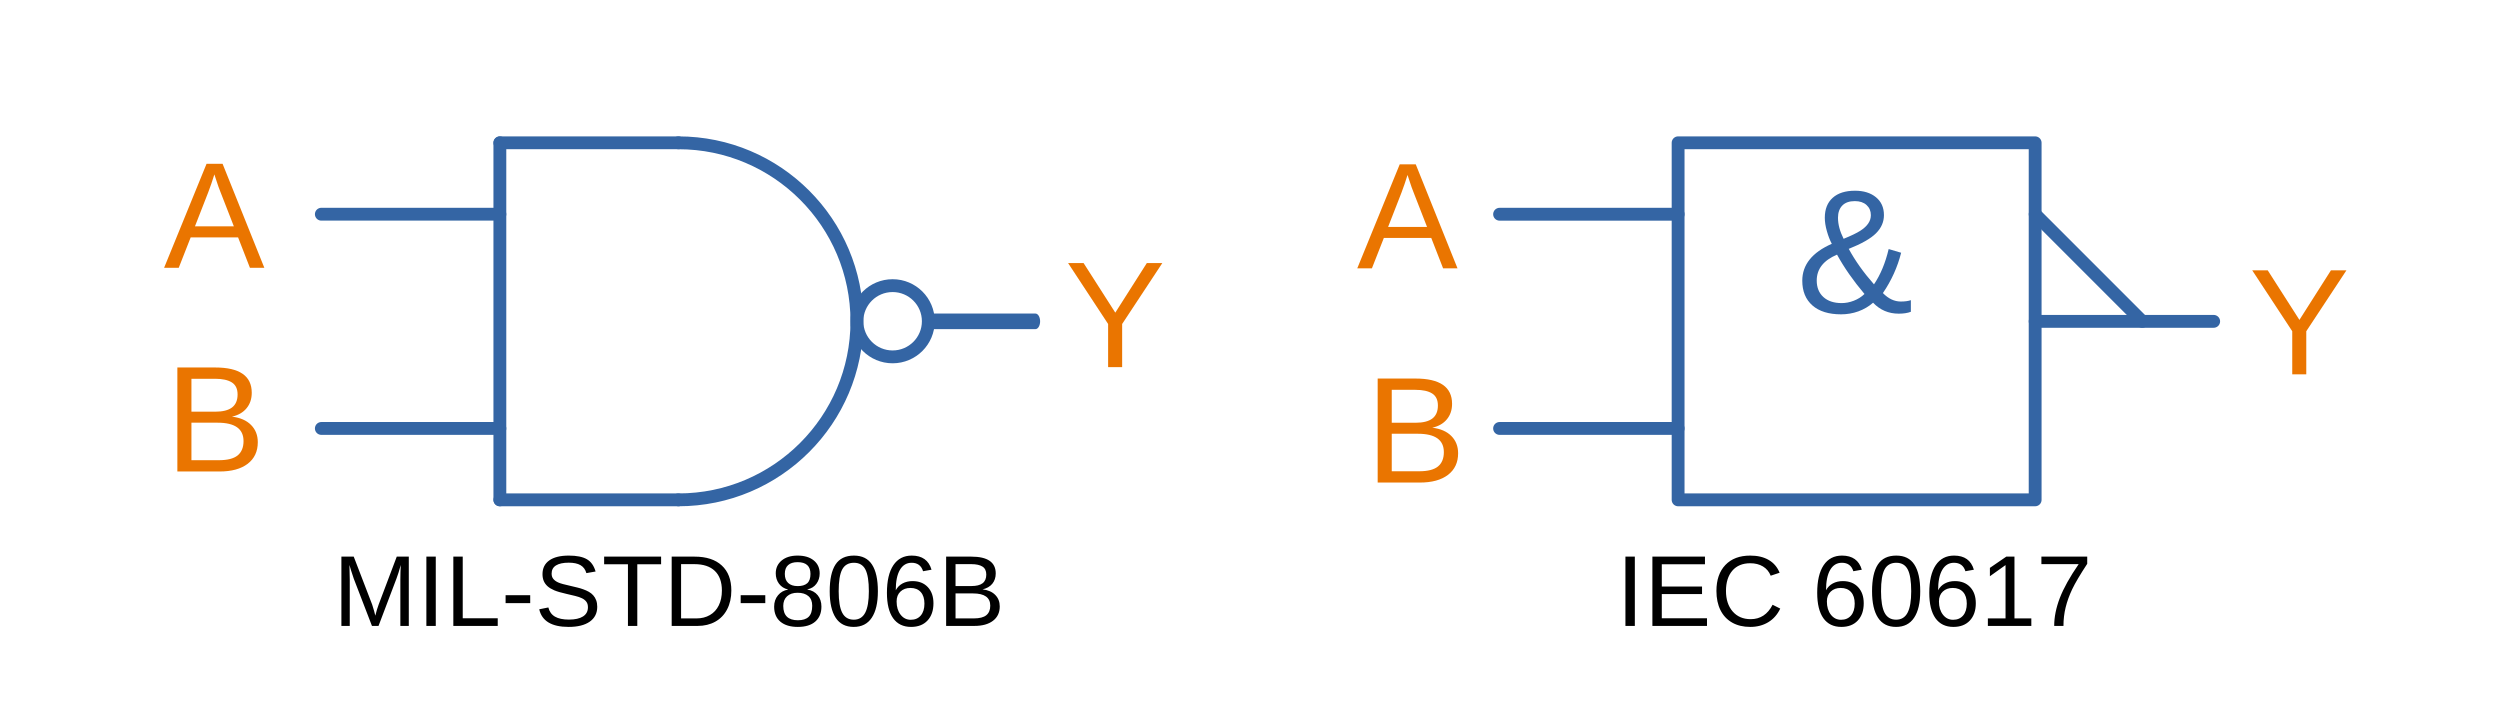
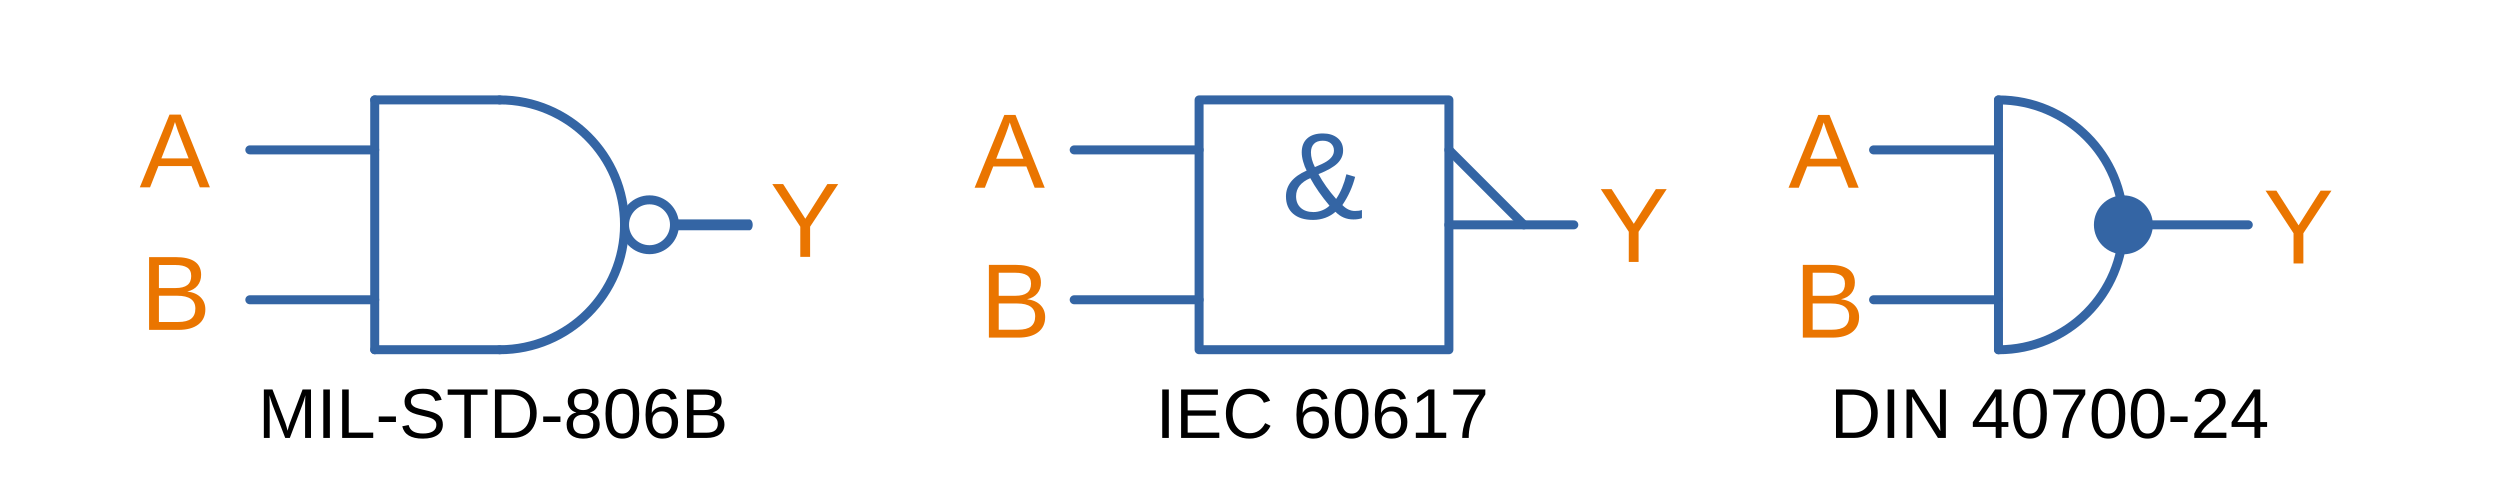
- <svg xmlns="http://www.w3.org/2000/svg" width="100%" height="100%" viewBox="0 0 827 237" version="1.1" xml:space="preserve" style="fill-rule:evenodd;clip-rule:evenodd;stroke-linecap:round;stroke-linejoin:round;stroke-miterlimit:1.5;">
-   <g transform="matrix(1,0,0,1,-324.989,-137.498)">
+ <svg xmlns="http://www.w3.org/2000/svg" width="100%" height="100%" viewBox="0 0 1182 237" version="1.1" xml:space="preserve" style="fill-rule:evenodd;clip-rule:evenodd;stroke-linecap:round;stroke-linejoin:round;stroke-miterlimit:1.5;">
+   <g transform="matrix(1,0,0,1,-313.178,-137.498)">
    <text x="677.227px" y="258.937px" style="font-family:'ArialMT', 'Arial', sans-serif;font-size:50px;fill:rgb(234,117,0);">Y</text>
  </g>
-   <g transform="matrix(1,0,0,1,66.7208,-135.1)">
+   <g transform="matrix(1,0,0,1,78.5318,-135.1)">
    <text x="677.227px" y="258.937px" style="font-family:'ArialMT', 'Arial', sans-serif;font-size:50px;fill:rgb(234,117,0);">Y</text>
  </g>
-   <g transform="matrix(1,0,0,1,-623.036,-170.354)">
+   <g transform="matrix(1,0,0,1,392.834,-134.384)">
+     <text x="677.227px" y="258.937px" style="font-family:'ArialMT', 'Arial', sans-serif;font-size:50px;fill:rgb(234,117,0);">Y</text>
+   </g>
+   <g transform="matrix(1,0,0,1,-611.225,-170.354)">
    <text x="677.227px" y="258.937px" style="font-family:'ArialMT', 'Arial', sans-serif;font-size:50px;fill:rgb(234,117,0);">A</text>
  </g>
-   <g transform="matrix(1,0,0,1,-228.335,-170.175)">
+   <g transform="matrix(1,0,0,1,-216.524,-170.175)">
    <text x="677.227px" y="258.937px" style="font-family:'ArialMT', 'Arial', sans-serif;font-size:50px;fill:rgb(234,117,0);">A</text>
  </g>
-   <g transform="matrix(1,0,0,1,-567.026,-51.8828)">
+   <g transform="matrix(1,0,0,1,168.303,-170.175)">
+     <text x="677.227px" y="258.937px" style="font-family:'ArialMT', 'Arial', sans-serif;font-size:50px;fill:rgb(234,117,0);">A</text>
+   </g>
+   <g transform="matrix(1,0,0,1,-555.215,-51.8828)">
    <text x="677.227px" y="258.937px" style="font-family:'ArialMT', 'Arial', sans-serif;font-size:33.333px;">MIL-STD-806B</text>
  </g>
-   <g transform="matrix(1,0,0,1,-142.611,-51.8828)">
+   <g transform="matrix(1,0,0,1,-130.8,-51.8828)">
    <text x="677.227px" y="258.937px" style="font-family:'ArialMT', 'Arial', sans-serif;font-size:33.333px;">IEC 60617</text>
  </g>
-   <g transform="matrix(1,0,0,1,-622.666,-102.968)">
+   <g transform="matrix(1,0,0,1,188.097,-51.8828)">
+     <text x="677.227px" y="258.937px" style="font-family:'ArialMT', 'Arial', sans-serif;font-size:33.333px;">DIN 40700-24</text>
+   </g>
+   <g transform="matrix(1,0,0,1,-610.855,-102.968)">
    <text x="677.227px" y="258.937px" style="font-family:'ArialMT', 'Arial', sans-serif;font-size:50px;fill:rgb(234,117,0);">B</text>
  </g>
-   <g transform="matrix(1,0,0,1,-225.601,-99.3089)">
+   <g transform="matrix(1,0,0,1,-213.79,-99.3089)">
    <text x="677.227px" y="258.937px" style="font-family:'ArialMT', 'Arial', sans-serif;font-size:50px;fill:rgb(234,117,0);">B</text>
  </g>
-   <g id="gate-nand" transform="matrix(1,0,0,1,-602.362,-1606.3)">
+   <g transform="matrix(1,0,0,1,171.037,-99.3089)">
+     <text x="677.227px" y="258.937px" style="font-family:'ArialMT', 'Arial', sans-serif;font-size:50px;fill:rgb(234,117,0);">B</text>
+   </g>
+   <g id="gate-nand" transform="matrix(1,0,0,1,-590.551,-1606.3)">
    <g transform="matrix(1,0,0,1,-59.0551,236.22)">
      <path d="M885.827,1417.32C918.42,1417.32 944.882,1443.79 944.882,1476.38C944.882,1508.97 918.42,1535.43 885.827,1535.43" style="fill:none;stroke:rgb(52,101,164);stroke-width:4.25px;" />
    </g>
    <g transform="matrix(1,0,0,1,-118.11,236.22)">
      <path d="M885.827,1417.32L885.827,1535.43" style="fill:none;stroke:rgb(52,101,164);stroke-width:4.25px;" />
    </g>
    <g transform="matrix(1,0,0,1,-59.0551,236.22)">
      <path d="M826.772,1417.32L885.827,1417.32" style="fill:none;stroke:rgb(52,101,164);stroke-width:4.25px;" />
    </g>
    <g transform="matrix(1,0,0,1,-59.0551,236.22)">
      <path d="M826.772,1535.43L885.827,1535.43" style="fill:none;stroke:rgb(52,101,164);stroke-width:4.25px;" />
    </g>
    <g transform="matrix(1,0,0,1,-59.0551,236.22)">
      <path d="M826.772,1440.94L767.717,1440.94" style="fill:none;stroke:rgb(52,101,164);stroke-width:4.25px;" />
    </g>
    <g transform="matrix(1,0,0,1,-59.0551,236.22)">
      <path d="M826.772,1511.81L767.717,1511.81" style="fill:none;stroke:rgb(52,101,164);stroke-width:4.25px;" />
    </g>
    <g transform="matrix(0.6,0,0,1,342.52,236.22)">
      <path d="M944.882,1476.38L1003.94,1476.38" style="fill:none;stroke:rgb(52,101,164);stroke-width:5.15px;" />
    </g>
    <g id="terminal-center" transform="matrix(1,0,0,1,354.331,992.07)">
      <ellipse cx="543.307" cy="720.5" rx="11.811" ry="11.783" style="fill:none;stroke:rgb(52,101,164);stroke-width:4.25px;" />
    </g>
  </g>
-   <g id="gate-nand-iec" transform="matrix(1,0,0,1,-566.929,-1606.3)">
+   <g id="gate-nand-iec" transform="matrix(1,0,0,1,-555.118,-1606.3)">
    <g transform="matrix(1,0,0,1,483.849,1417.48)">
      <text x="677.227px" y="292.237px" style="font-family:'ArialMT', 'Arial', sans-serif;font-size:58.3px;fill:rgb(52,101,164);">&amp;</text>
    </g>
    <g transform="matrix(1,0,0,1,649.606,-708.661)">
      <rect x="472.441" y="2362.2" width="118.11" height="118.11" style="fill:none;stroke:rgb(52,101,164);stroke-width:4.25px;" />
    </g>
    <g transform="matrix(1,0,0,1,649.606,-708.661)">
      <path d="M472.441,2385.83L413.386,2385.83" style="fill:none;stroke:rgb(52,101,164);stroke-width:4.25px;" />
    </g>
    <g transform="matrix(1,0,0,1,649.606,-708.661)">
      <path d="M472.441,2456.69L413.386,2456.69" style="fill:none;stroke:rgb(52,101,164);stroke-width:4.25px;" />
    </g>
    <g transform="matrix(1,0,0,1,649.606,-673.228)">
      <path d="M590.551,2385.83L649.606,2385.83" style="fill:none;stroke:rgb(52,101,164);stroke-width:4.25px;" />
    </g>
    <path d="M1240.16,1677.16L1275.59,1712.6" style="fill:none;stroke:rgb(52,101,164);stroke-width:4.25px;" />
  </g>
+   <g id="gate-nand-din" transform="matrix(1,0,0,1,-531.496,-1606.3)">
+     <g id="connection-center" transform="matrix(1,0,0,1,1051.18,1015.75)">
+       <circle cx="484.252" cy="696.85" r="11.811" style="fill:rgb(52,101,164);stroke:rgb(52,101,164);stroke-width:4.25px;" />
+     </g>
+     <g transform="matrix(1,0,0,1,708.661,-1181.1)">
+       <path d="M767.717,2834.65C800.31,2834.65 826.772,2861.11 826.772,2893.7C826.772,2926.29 800.31,2952.76 767.717,2952.76" style="fill:none;stroke:rgb(52,101,164);stroke-width:4.25px;" />
+     </g>
+     <g transform="matrix(1,0,0,1,708.661,-1181.1)">
+       <path d="M767.717,2834.65L767.717,2952.76" style="fill:none;stroke:rgb(52,101,164);stroke-width:4.25px;" />
+     </g>
+     <g transform="matrix(1,0,0,1,708.661,-1181.1)">
+       <path d="M826.772,2893.7L885.827,2893.7" style="fill:none;stroke:rgb(52,101,164);stroke-width:4.25px;" />
+     </g>
+     <g transform="matrix(1,0,0,1,708.661,-1181.1)">
+       <path d="M767.717,2858.27L708.661,2858.27" style="fill:none;stroke:rgb(52,101,164);stroke-width:4.25px;" />
+     </g>
+     <g transform="matrix(1,0,0,1,708.661,-1181.1)">
+       <path d="M767.717,2929.13L708.661,2929.13" style="fill:none;stroke:rgb(52,101,164);stroke-width:4.25px;" />
+     </g>
+   </g>
</svg>
